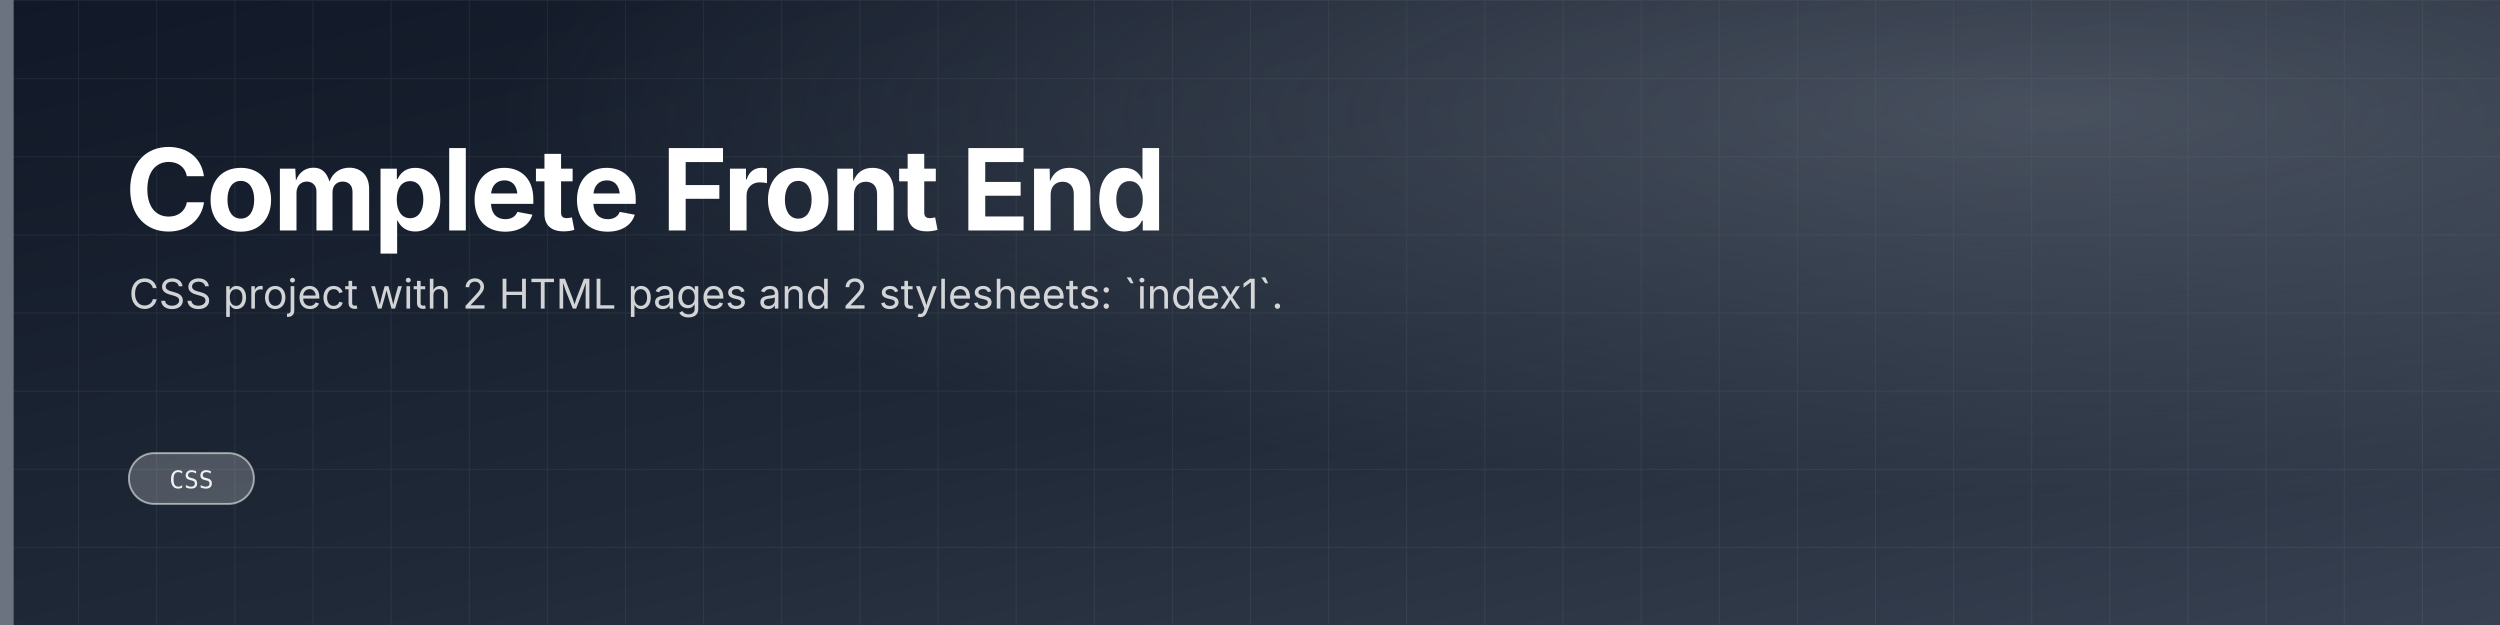
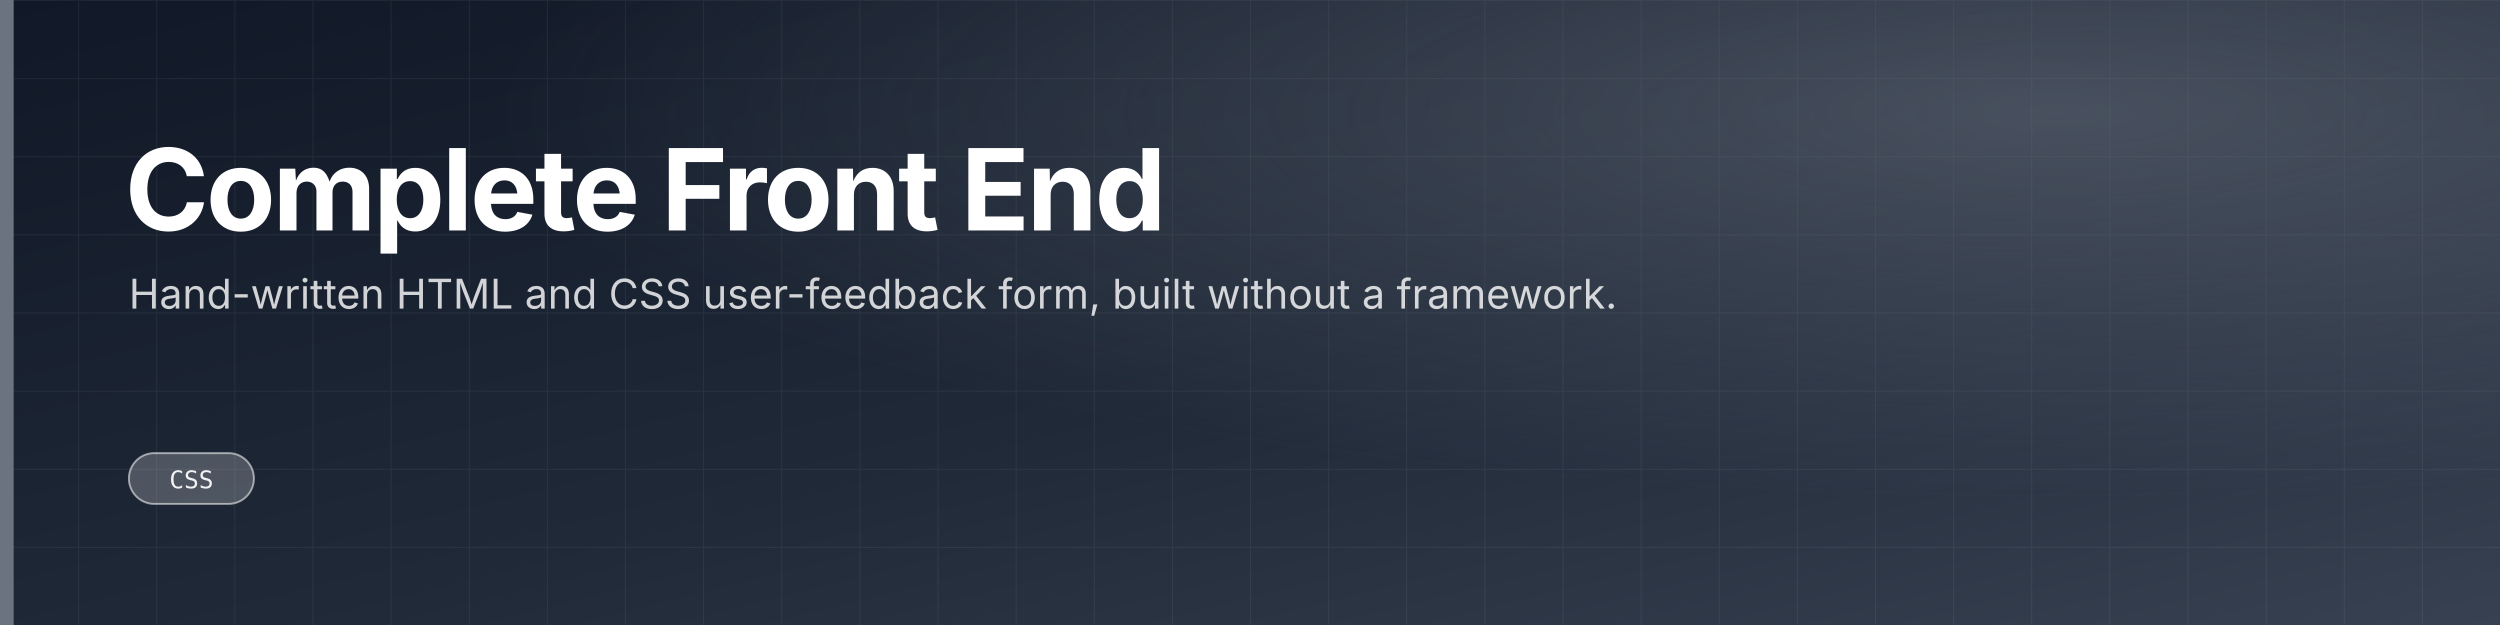
<svg xmlns="http://www.w3.org/2000/svg" viewBox="0 0 1280 320" width="1280" height="320" role="img" aria-label="Complete Front End">
  <defs>
    <linearGradient id="bg" x1="0" y1="0" x2="1" y2="1">
      <stop offset="0%" stop-color="#111827" />
      <stop offset="55%" stop-color="#1F2937" />
      <stop offset="100%" stop-color="#374151" />
    </linearGradient>
    <radialGradient id="glow" cx="0.82" cy="0.18" r="0.62">
      <stop offset="0%" stop-color="#6B7280" stop-opacity="0.55" />
      <stop offset="100%" stop-color="#6B7280" stop-opacity="0" />
    </radialGradient>
    <pattern id="grid" width="40" height="40" patternUnits="userSpaceOnUse">
      <path d="M40 0H0V40" fill="none" stroke="#ffffff" stroke-opacity="0.055" stroke-width="1" />
    </pattern>
  </defs>
  <rect width="1280" height="320" fill="url(#bg)" />
  <rect width="1280" height="320" fill="url(#grid)" />
  <rect width="1280" height="320" fill="url(#glow)" />
  <rect x="0" y="0" width="7" height="320" fill="#6B7280" />
  <text x="64" y="118" font-family="ui-sans-serif,-apple-system,Segoe UI,Inter,Helvetica,Arial,sans-serif" font-size="58" font-weight="700" letter-spacing="-1.4" fill="#ffffff">Complete Front End</text>
-   <text x="66" y="158" font-family="ui-sans-serif,-apple-system,Segoe UI,Inter,Helvetica,Arial,sans-serif" font-size="21" fill="#ffffff" fill-opacity="0.80">CSS project with 2 HTML pages and 2 stylesheets: `index1`.</text>
+   <text x="66" y="158" font-family="ui-sans-serif,-apple-system,Segoe UI,Inter,Helvetica,Arial,sans-serif" font-size="21" fill="#ffffff" fill-opacity="0.80">Hand-written HTML and CSS user-feedback form, built without a framework.</text>
  <g>
    <rect x="66" y="232" rx="13" ry="13" width="64" height="26" fill="#ffffff" fill-opacity="0.22" stroke="#ffffff" stroke-opacity="0.55" />
    <text x="98" y="250" text-anchor="middle" font-family="ui-monospace,SFMono-Regular,Menlo,monospace" font-size="12.5" fill="#ffffff" fill-opacity="0.92">CSS</text>
  </g>
</svg>
